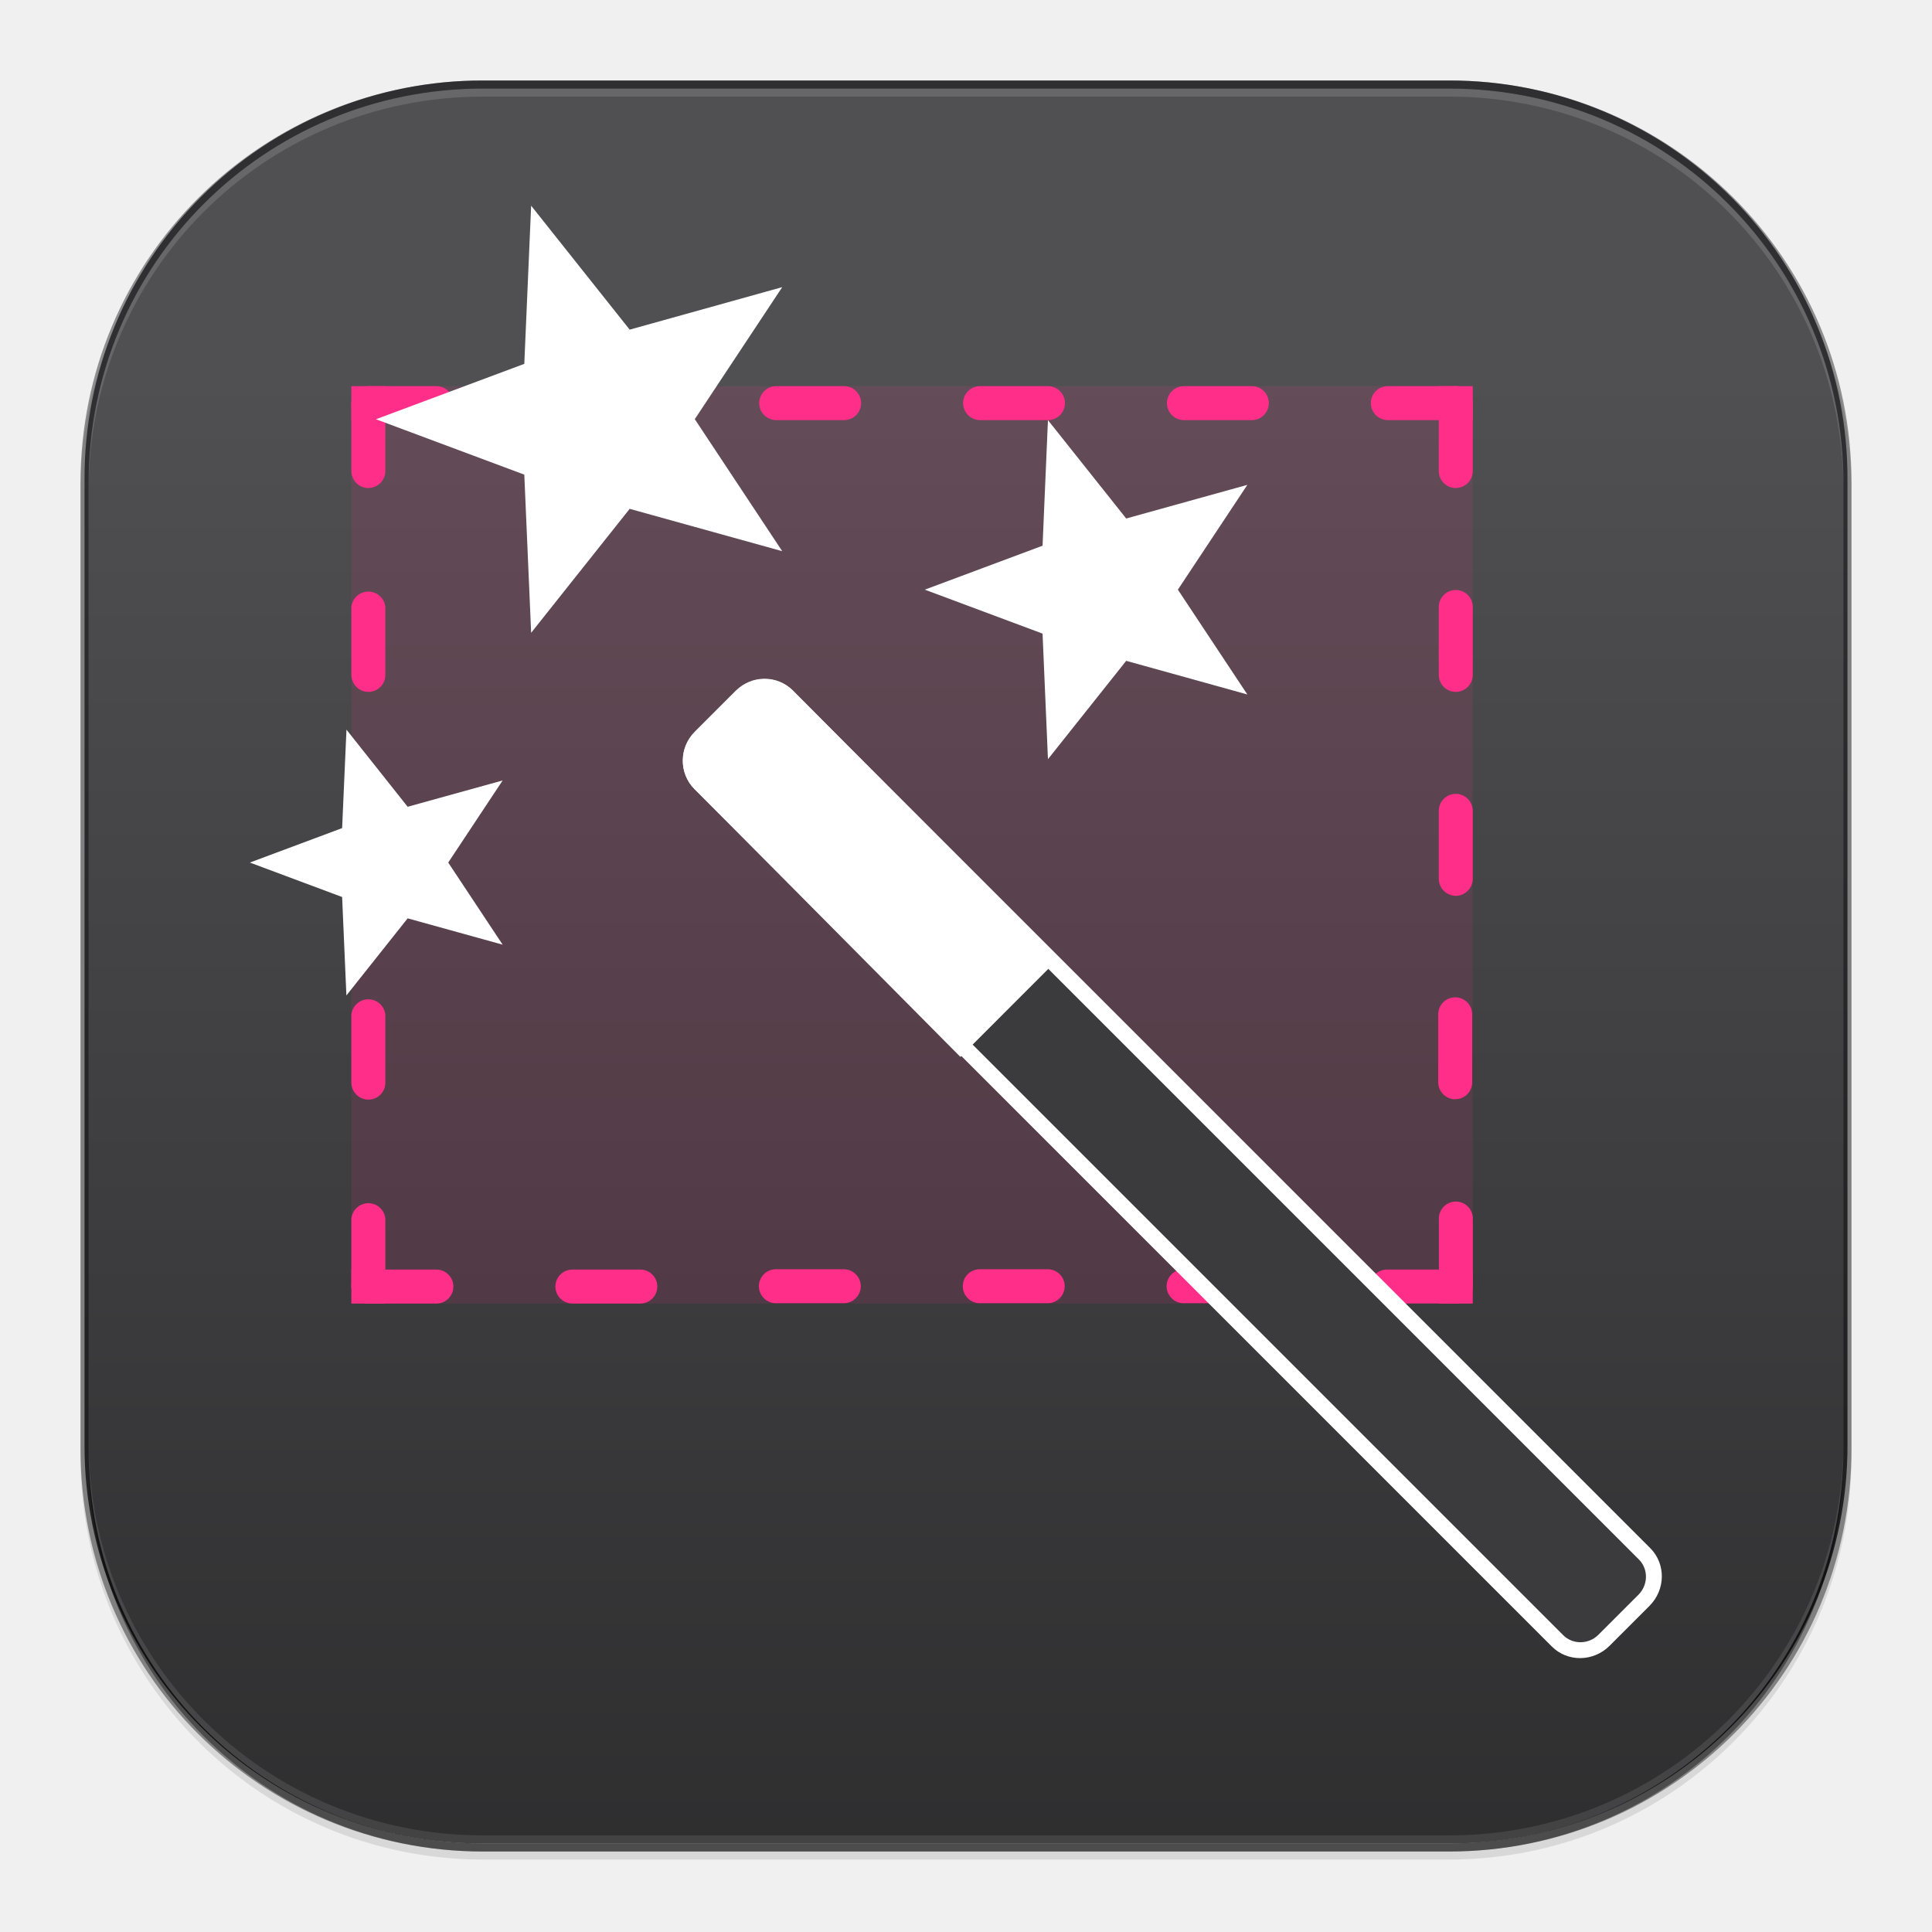
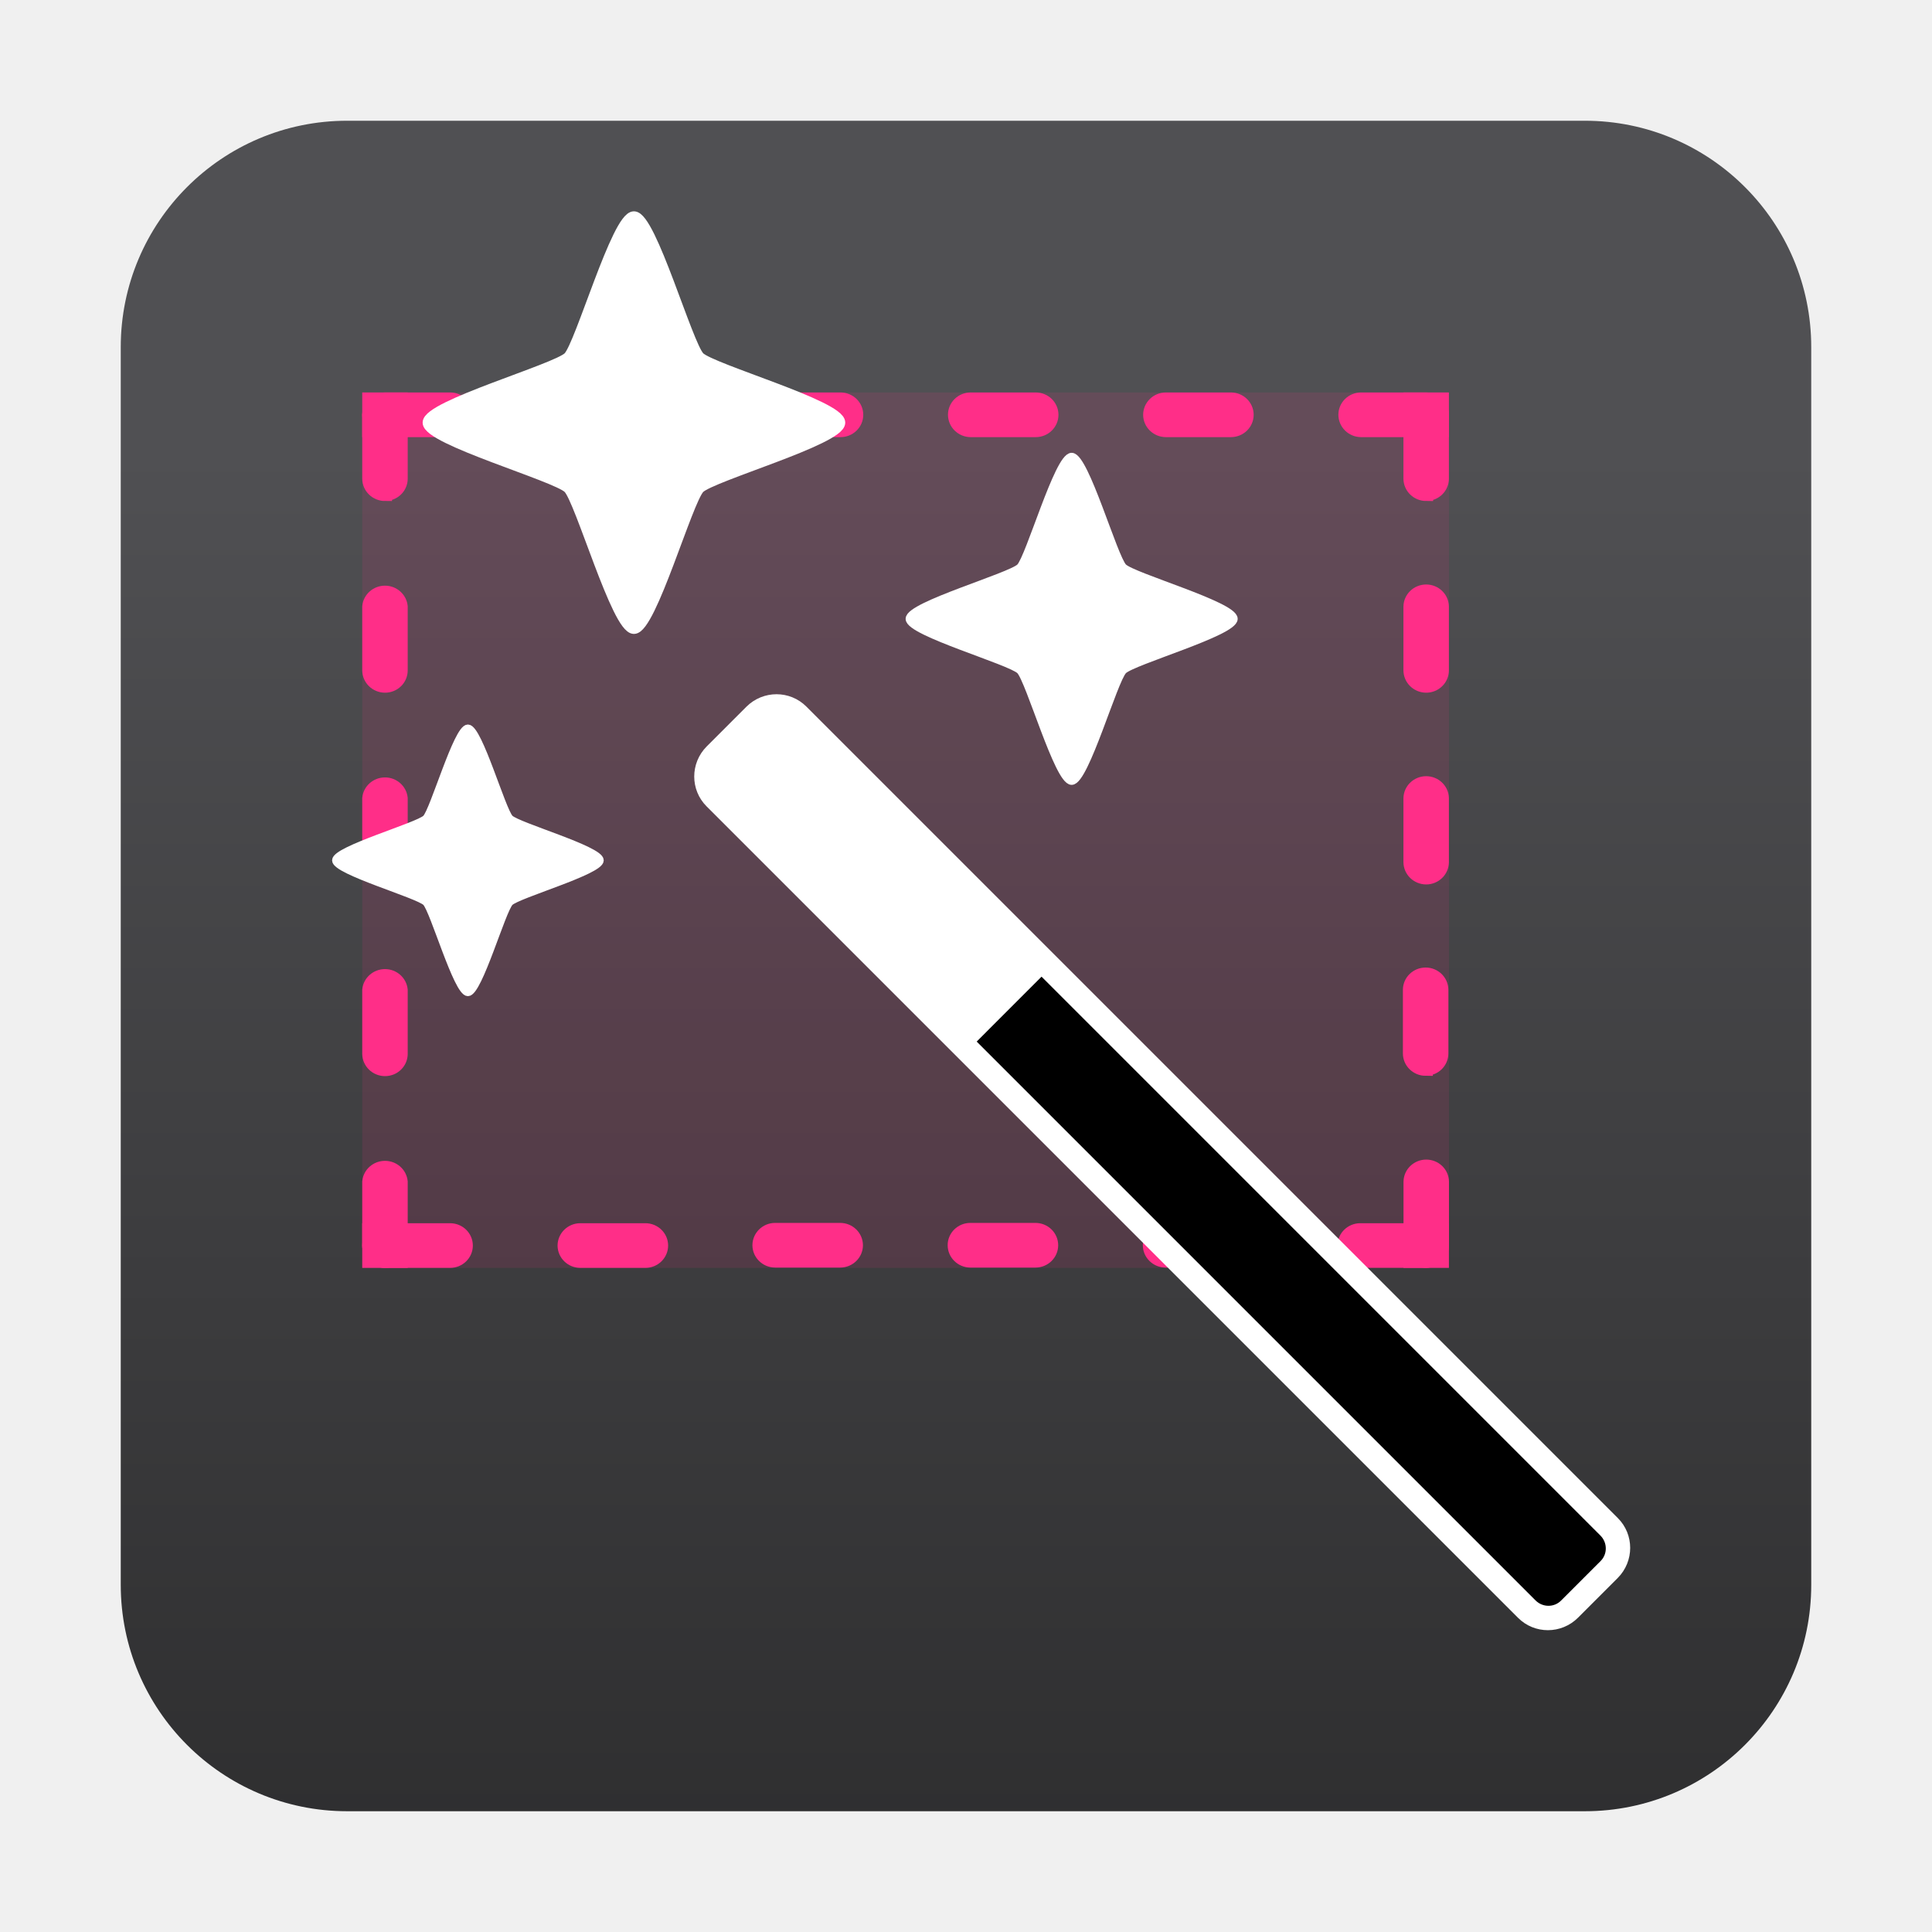
- <svg xmlns="http://www.w3.org/2000/svg" xmlns:xlink="http://www.w3.org/1999/xlink" xml:space="preserve" width="240" height="240" viewBox="0 0 240 240">
-   <defs>
+ <svg xmlns="http://www.w3.org/2000/svg" xmlns:xlink="http://www.w3.org/1999/xlink" width="128" height="128" viewBox="0 0 33.867 33.867" version="1.1" id="svg1" xml:space="preserve">
+   <defs id="defs1">
+     <linearGradient id="linearGradient6">
+       <stop style="stop-color:#282829;stop-opacity:1;" offset="0" id="stop6" />
+       <stop style="stop-color:#505053;stop-opacity:1;" offset="1" id="stop7" />
+     </linearGradient>
    <linearGradient id="a">
-       <stop offset="0" style="stop-color:#282829;stop-opacity:1" />
-       <stop offset="1" style="stop-color:#505053;stop-opacity:1" />
+       <stop offset="0" style="stop-color:#282829;stop-opacity:1" id="stop1" />
+       <stop offset="1" style="stop-color:#505053;stop-opacity:1" id="stop2" />
    </linearGradient>
-     <linearGradient xlink:href="#a" id="b" x1="35" x2="253" y1="156" y2="156" gradientTransform="rotate(-90 143.75 155.75)" gradientUnits="userSpaceOnUse" />
+     <linearGradient xlink:href="#a" id="b" x1="35" x2="253" y1="156" y2="156" gradientTransform="rotate(-90,143.75,155.75)" gradientUnits="userSpaceOnUse" />
+     <linearGradient xlink:href="#linearGradient6" id="linearGradient7" x1="144.49" y1="266.848" x2="144.49" y2="53.568" gradientUnits="userSpaceOnUse" gradientTransform="matrix(1.009615,0,0,1.009615,-0.1069092,-0.1039282)" />
  </defs>
-   <g style="display:inline">
-     <rect width="220" height="220" x="34" y="47" rx="50" ry="50" style="color:#bebebe;display:inline;overflow:visible;visibility:visible;opacity:.1;fill:#000;fill-opacity:1;fill-rule:nonzero;stroke:none;stroke-width:0;marker:none;enable-background:accumulate" transform="translate(-24 -36)" />
+   <g id="layer1" transform="translate(-32.27917,-138.6417)" style="display:inline">
+     <g id="g2" style="display:none">
+       <circle cx="49.213" cy="155.575" r="15.744" id="circle2892" style="display:inline;opacity:0.2;fill:none;fill-opacity:1;stroke:currentColor;stroke-width:0.262;stroke-linecap:butt;stroke-linejoin:miter;stroke-miterlimit:4;stroke-dasharray:none;stroke-dashoffset:0;stroke-opacity:1;marker:none;marker-start:none;marker-mid:none;marker-end:none;paint-order:normal;enable-background:new" />
+       <rect ry="2.097" rx="2.097" y="141.948" x="35.585" height="27.255" width="27.255" id="rect2896" style="display:inline;opacity:0.2;fill:none;fill-opacity:1;stroke:currentColor;stroke-width:0.262;stroke-linecap:butt;stroke-linejoin:miter;stroke-miterlimit:4;stroke-dasharray:none;stroke-dashoffset:0;stroke-opacity:1;marker:none;marker-start:none;marker-mid:none;marker-end:none;paint-order:normal;enable-background:new" />
+     </g>
+     <g id="g1" transform="matrix(0.1344459,0,0,0.1344459,32.901,139.3052)" style="display:inline;opacity:1">
+       <g style="display:inline" id="g3">
+         <rect ry="29.519" rx="29.519" y="10.808" x="11.119" height="220.411" width="220.411" id="rect2896-3" style="display:inline;opacity:1;fill:url(#linearGradient7);fill-opacity:1;stroke:none;stroke-width:2.118;stroke-linecap:butt;stroke-linejoin:miter;stroke-miterlimit:4;stroke-dasharray:none;stroke-dashoffset:0;stroke-opacity:1;marker:none;marker-start:none;marker-mid:none;marker-end:none;paint-order:normal;enable-background:new" />
+       </g>
+       <g id="g4" style="display:inline" transform="matrix(1.00949,0,0,0.9922417,-0.9282199,-0.8309461)">
+         <rect width="140.361" height="115.034" x="43.125" y="47.431" style="fill:#ff2e88;fill-opacity:0.115;stroke-width:4.257" id="rect6" />
+         <g id="g21" style="display:inline">
+           <path d="m 54.463,52.469 h -8.392 a 2.111,2.109 0 0 1 -2.111,-2.099 c 0,-1.154 0.946,-2.099 2.111,-2.099 h 8.402 a 2.101,2.099 0 0 1 0,4.198 z m 25.217,0 H 71.288 a 2.111,2.109 0 0 1 -2.101,-2.099 c 0,-1.154 0.946,-2.099 2.101,-2.099 h 8.402 a 2.101,2.099 0 0 1 0.01,4.198 z M 54.463,161.631 h -8.392 a 2.111,2.109 0 0 1 -2.111,-2.089 c 0,-1.164 0.946,-2.109 2.111,-2.109 h 8.402 a 2.101,2.099 0 0 1 0,4.198 z m 25.217,0 H 71.288 a 2.111,2.109 0 0 1 -2.101,-2.089 c 0,-1.164 0.946,-2.109 2.101,-2.109 h 8.402 a 2.101,2.099 0 0 1 0.01,4.198 z M 104.898,52.469 H 96.495 A 2.111,2.109 0 0 1 94.395,50.37 c 0,-1.154 0.946,-2.099 2.091,-2.099 h 8.412 a 2.101,2.099 0 0 1 0,4.198 z m 25.207,0 h -8.402 a 2.111,2.109 0 0 1 -2.091,-2.099 2.091,2.089 0 0 1 2.091,-2.099 h 8.402 a 2.101,2.099 0 0 1 0.01,4.198 z m 25.217,0 h -8.402 a 2.111,2.109 0 0 1 -2.101,-2.099 c 0,-1.154 0.946,-2.099 2.091,-2.099 h 8.412 a 2.101,2.099 0 0 1 0,4.198 z m 25.217,0 h -8.412 a 2.111,2.109 0 0 1 -2.091,-2.099 2.091,2.089 0 0 1 2.091,-2.099 h 8.412 a 2.101,2.099 0 0 1 0,4.198 z M 46.071,86.051 a 2.111,2.109 0 0 1 -2.111,-2.089 v -8.406 a 2.111,2.109 0 0 1 4.201,0 v 8.396 a 2.091,2.089 0 0 1 -2.091,2.099 z" style="fill:#ff2e88;fill-opacity:1;stroke:#ff2e88;stroke-width:1.671;stroke-dasharray:none;stroke-opacity:1" id="path9" />
+           <path d="m 46.071,60.864 a 2.111,2.109 0 0 1 -2.111,-2.099 v -8.396 a 2.111,2.109 0 0 1 4.201,0 v 8.396 a 2.091,2.089 0 0 1 -2.091,2.089 z m 0,75.57 a 2.111,2.109 0 0 1 -2.111,-2.089 v -8.405 a 2.111,2.109 0 0 1 4.201,0 v 8.405 a 2.091,2.089 0 0 1 -2.091,2.089 z m 0,25.197 a 2.111,2.109 0 0 1 -2.111,-2.089 v -8.406 a 2.111,2.109 0 0 1 4.201,0 v 8.396 a 2.091,2.089 0 0 1 -2.091,2.099 z m 0,-50.383 a 2.111,2.109 0 0 1 -2.111,-2.099 v -8.396 a 2.111,2.109 0 0 1 4.201,0 v 8.396 a 2.091,2.089 0 0 1 -2.091,2.099 z M 180.539,86.051 a 2.111,2.109 0 0 1 -2.101,-2.089 v -8.406 a 2.101,2.099 0 0 1 4.201,0 v 8.396 c 0,1.164 -0.946,2.099 -2.101,2.099 z m 0,-25.187 a 2.111,2.109 0 0 1 -2.101,-2.099 v -8.396 a 2.101,2.099 0 0 1 4.201,-0.01 v 8.406 a 2.091,2.089 0 0 1 -2.101,2.089 z m 0,50.383 a 2.111,2.109 0 0 1 -2.101,-2.099 v -8.396 a 2.101,2.099 0 0 1 4.201,-0.01 v 8.406 c 0,1.154 -0.946,2.099 -2.101,2.099 z" style="fill:#ff2e88;fill-opacity:1;stroke:#ff2e88;stroke-width:1.671;stroke-dasharray:none;stroke-opacity:1" id="path15" />
+           <rect width="4.201" height="4.198" x="43.96" y="48.271" style="fill:#ff2e88;fill-opacity:1;stroke:#ff2e88;stroke-width:1.671;stroke-dasharray:none;stroke-opacity:1" id="rect15" />
+           <rect width="4.201" height="4.198" x="178.438" y="48.271" style="fill:#ff2e88;fill-opacity:1;stroke:#ff2e88;stroke-width:1.671;stroke-dasharray:none;stroke-opacity:1" id="rect16" />
+           <rect width="4.201" height="4.198" x="43.96" y="157.433" style="fill:#ff2e88;fill-opacity:1;stroke:#ff2e88;stroke-width:1.671;stroke-dasharray:none;stroke-opacity:1" id="rect17" />
+           <path d="m 178.448,159.522 v -8.396 a 2.101,2.099 0 0 1 4.201,0 v 8.396 c 0,1.154 -0.946,2.099 -2.101,2.099 a 2.111,2.109 0 0 1 -2.101,-2.089 z" style="fill:#ff2e88;fill-opacity:1;stroke:#ff2e88;stroke-width:1.671;stroke-dasharray:none;stroke-opacity:1" id="path17" />
+           <path d="m 169.927,159.522 c 0,-1.154 0.946,-2.089 2.101,-2.089 h 8.412 a 2.096,2.094 0 0 1 0,4.188 h -8.412 a 2.111,2.109 0 0 1 -2.091,-2.089 z" style="fill:#ff2e88;fill-opacity:1;stroke:#ff2e88;stroke-width:1.671;stroke-dasharray:none;stroke-opacity:1" id="path20" />
+           <rect width="4.198" height="4.201" x="157.433" y="-182.64" style="fill:#ff2e88;fill-opacity:1;stroke:#ff2e88;stroke-width:1.671;stroke-dasharray:none;stroke-opacity:1" transform="rotate(90)" id="rect20" />
+           <path d="m 180.469,136.394 a 2.111,2.109 0 0 1 -2.101,-2.099 v -8.406 a 2.101,2.099 0 0 1 4.201,0 v 8.406 a 2.091,2.089 0 0 1 -2.101,2.089 z m -75.612,25.197 h -8.402 a 2.111,2.109 0 0 1 -2.101,-2.099 c 0,-1.154 0.946,-2.099 2.091,-2.099 h 8.412 c 1.155,0 2.101,0.945 2.101,2.099 0,1.154 -0.946,2.099 -2.101,2.099 z m 25.217,0 h -8.412 a 2.111,2.109 0 0 1 -2.091,-2.099 2.091,2.089 0 0 1 2.091,-2.099 h 8.412 a 2.101,2.099 0 0 1 0,4.198 z m 25.207,0 h -8.402 a 2.111,2.109 0 0 1 -2.101,-2.099 c 0,-1.154 0.946,-2.099 2.091,-2.099 h 8.412 a 2.101,2.099 0 0 1 0.01,4.198 z" style="fill:#ff2e88;fill-opacity:1;stroke:#ff2e88;stroke-width:1.671;stroke-dasharray:none;stroke-opacity:1" id="path21" />
+         </g>
+       </g>
+       <g style="display:inline;opacity:1;stroke-width:1.007" id="g14" transform="matrix(0.9926056,0,0,0.992608,2.351052,2.499368)">
+         <rect width="2.33" height="24.77" x="17.67" y="4.07" rx="0.604" ry="0.619" style="display:inline;opacity:1;fill:#000000;fill-opacity:1;stroke:#ffffff;stroke-width:0.494;stroke-linejoin:round;stroke-miterlimit:4;stroke-dasharray:none;stroke-opacity:1" transform="matrix(4.64088,-4.64088,4.53007,4.53007,-16.32,158.04)" id="rect21" />
+         <path d="m 86.97,91.62 5.15,-5.15 a 4,4 0 0 1 5.67,0 l 21.35,21.35 -10.81,10.82 -21.36,-21.36 a 4,4 0 0 1 0,-5.66 z" style="color:#000000;font-style:normal;font-variant:normal;font-weight:400;font-stretch:normal;font-size:medium;line-height:normal;font-family:sans-serif;font-variant-ligatures:normal;font-variant-position:normal;font-variant-caps:normal;font-variant-numeric:normal;font-variant-alternates:normal;font-variant-east-asian:normal;font-feature-settings:normal;font-variation-settings:normal;text-indent:0;text-align:start;text-decoration:none;text-decoration-line:none;text-decoration-style:solid;text-decoration-color:#000000;letter-spacing:normal;word-spacing:normal;text-transform:none;writing-mode:lr-tb;direction:ltr;text-orientation:mixed;dominant-baseline:auto;baseline-shift:baseline;text-anchor:start;white-space:normal;shape-padding:0;shape-margin:0;inline-size:0;clip-rule:nonzero;display:inline;overflow:visible;visibility:visible;isolation:auto;mix-blend-mode:normal;color-interpolation:sRGB;color-interpolation-filters:linearRGB;solid-color:#000000;solid-opacity:1;vector-effect:none;fill:#ffffff;fill-opacity:1;fill-rule:nonzero;stroke:none;stroke-width:1.984;stroke-linecap:butt;stroke-linejoin:round;stroke-miterlimit:4;stroke-dasharray:none;stroke-dashoffset:0;stroke-opacity:1;color-rendering:auto;image-rendering:auto;shape-rendering:auto;text-rendering:auto;enable-background:accumulate;stop-color:#000000;stop-opacity:1" id="path13" />
+         <path d="m 86.29,90.93 a 5,5 0 0 0 -0.03,7.06 l 33.04,33.3 12.22,-12.23 -33.03,-33.3 a 5,5 0 0 0 -7.05,0.02 z m 1.37,1.37 5.15,-5.15 a 3,3 0 0 1 4.28,0.02 c -6.82,5.18 -4.2,2.91 -9.41,9.41 A 3,3 0 0 1 87.66,92.3 Z" style="color:#000000;font-style:normal;font-variant:normal;font-weight:400;font-stretch:normal;font-size:medium;line-height:normal;font-family:sans-serif;font-variant-ligatures:normal;font-variant-position:normal;font-variant-caps:normal;font-variant-numeric:normal;font-variant-alternates:normal;font-variant-east-asian:normal;font-feature-settings:normal;font-variation-settings:normal;text-indent:0;text-align:start;text-decoration:none;text-decoration-line:none;text-decoration-style:solid;text-decoration-color:#000000;letter-spacing:normal;word-spacing:normal;text-transform:none;writing-mode:lr-tb;direction:ltr;text-orientation:mixed;dominant-baseline:auto;baseline-shift:baseline;text-anchor:start;white-space:normal;shape-padding:0;shape-margin:0;inline-size:0;clip-rule:nonzero;display:inline;overflow:visible;visibility:visible;isolation:auto;mix-blend-mode:normal;color-interpolation:sRGB;color-interpolation-filters:linearRGB;solid-color:#000000;solid-opacity:1;vector-effect:none;fill:#ffffff;fill-opacity:1;fill-rule:nonzero;stroke:none;stroke-width:1.007;stroke-linecap:butt;stroke-linejoin:round;stroke-miterlimit:4;stroke-dasharray:none;stroke-dashoffset:0;stroke-opacity:1;color-rendering:auto;image-rendering:auto;shape-rendering:auto;text-rendering:auto;enable-background:accumulate;stop-color:#000000;stop-opacity:1" id="path14" />
+       </g>
+       <g id="g10" style="display:inline;opacity:1;fill:#ffffff" transform="matrix(8.010083,0,0,8.010083,-273.1628,-1134.682)">
+         <path style="display:inline;fill:#ffffff;fill-rule:evenodd;stroke:#ffffff;stroke-width:0.518" id="path18" d="m 37.012,168.435 c -0.917,0 -2.877,-6.905 -3.525,-7.554 -0.648,-0.648 -7.554,-2.608 -7.554,-3.525 0,-0.917 6.905,-2.877 7.554,-3.525 0.648,-0.648 2.608,-7.554 3.525,-7.554 0.917,0 2.877,6.905 3.525,7.554 0.648,0.648 7.554,2.608 7.554,3.525 0,0.917 -6.905,2.877 -7.554,3.525 -0.648,0.648 -2.608,7.554 -3.525,7.554 z" transform="matrix(0.2383572,0,0,0.2383572,42.14659,113.6067)" />
+         <path style="display:inline;fill:#ffffff;fill-rule:evenodd;stroke:#ffffff;stroke-width:0.572" id="path19" d="m 37.012,168.435 c -0.917,0 -2.877,-6.905 -3.525,-7.554 -0.648,-0.648 -7.554,-2.608 -7.554,-3.525 0,-0.917 6.905,-2.877 7.554,-3.525 0.648,-0.648 2.608,-7.554 3.525,-7.554 0.917,0 2.877,6.905 3.525,7.554 0.648,0.648 7.554,2.608 7.554,3.525 0,0.917 -6.905,2.877 -7.554,3.525 -0.648,0.648 -2.608,7.554 -3.525,7.554 z" transform="matrix(0.1945508,0,0,0.1945508,33.94055,124.4309)" />
+         <path style="display:inline;fill:#ffffff;fill-rule:evenodd;stroke:#ffffff;stroke-width:0.572" id="path6" d="m 37.012,168.435 c -0.917,0 -2.877,-6.905 -3.525,-7.554 -0.648,-0.648 -7.554,-2.608 -7.554,-3.525 0,-0.917 6.905,-2.877 7.554,-3.525 0.648,-0.648 2.608,-7.554 3.525,-7.554 0.917,0 2.877,6.905 3.525,7.554 0.648,0.648 7.554,2.608 7.554,3.525 0,0.917 -6.905,2.877 -7.554,3.525 -0.648,0.648 -2.608,7.554 -3.525,7.554 z" transform="matrix(0.3026458,0,0,0.3026458,32.64231,100.2966)" />
+       </g>
+     </g>
  </g>
-   <g style="display:inline">
-     <path d="M60 10a49.38 49.38 0 0 0-49.5 49.5v120A49.38 49.38 0 0 0 60 229h120a49.38 49.38 0 0 0 49.5-49.5v-120A49.38 49.38 0 0 0 180 10Z" style="color:#bebebe;display:inline;enable-background:accumulate;fill:url(#b);fill-opacity:1;fill-rule:nonzero;marker:none;overflow:visible;stroke:none;stroke-width:2;visibility:visible" />
-   </g>
-   <g style="display:inline">
-     <path d="M60 11c-27.16 0-49 21.84-49 49v1c0-27.16 21.84-49 49-49h120c27.16 0 49 21.84 49 49v-1c0-27.16-21.84-49-49-49Z" style="color:#bebebe;display:inline;enable-background:accumulate;fill:#fff;fill-opacity:1;fill-rule:nonzero;marker:none;opacity:.13;overflow:visible;stroke:none;stroke-width:0;visibility:visible" />
-     <path d="M180 230c27.16 0 49-21.84 49-49v-1c0 27.16-21.84 49-49 49H60c-27.16 0-49-21.84-49-49v1c0 27.16 21.84 49 49 49Z" style="color:#bebebe;display:inline;enable-background:accumulate;fill:#000;fill-opacity:1;fill-rule:nonzero;marker:none;opacity:.41;overflow:visible;stroke:none;stroke-width:0;visibility:visible" />
-     <path d="M60 229c-27.16 0-49-21.84-49-49v-1c0 27.16 21.84 49 49 49h120c27.16 0 49-21.84 49-49v1c0 27.16-21.84 49-49 49Z" style="color:#bebebe;display:inline;enable-background:accumulate;fill:#fff;fill-opacity:1;fill-rule:nonzero;marker:none;opacity:.1;overflow:visible;stroke:none;stroke-width:0;visibility:visible" />
-   </g>
-   <g style="display:inline">
-     <path d="M60 10c-27.7 0-50 22.3-50 50v120c0 27.7 22.3 50 50 50h120c27.7 0 50-22.3 50-50V60c0-27.7-22.3-50-50-50Zm0 1h120c27.16 0 49 21.84 49 49v120c0 27.16-21.84 49-49 49H60c-27.16 0-49-21.84-49-49V60c0-27.16 21.84-49 49-49Z" style="color:#bebebe;display:inline;enable-background:accumulate;fill:#000;fill-opacity:1;fill-rule:nonzero;marker:none;opacity:.41;overflow:visible;stroke:none;stroke-width:0;visibility:visible" />
-   </g>
-   <rect width="139.29" height="113.97" x="43.65" y="47.97" style="fill:#ff2e88;fill-opacity:.115;stroke-width:4.221" />
-   <path d="M54.2 52.19h-8.43a2.12 2.12 0 0 1-2.12-2.11c0-1.16.95-2.11 2.12-2.11h8.44a2.1 2.1 0 0 1 0 4.22zm25.33 0H71.1a2.12 2.12 0 0 1-2.11-2.11c0-1.16.95-2.11 2.11-2.11h8.44a2.11 2.11 0 0 1 .01 4.22zM54.2 161.93h-8.43a2.12 2.12 0 0 1-2.12-2.1c0-1.17.95-2.12 2.12-2.12h8.44a2.1 2.1 0 0 1 0 4.22zm25.33 0H71.1a2.12 2.12 0 0 1-2.11-2.1c0-1.17.95-2.12 2.11-2.12h8.44a2.11 2.11 0 0 1 .01 4.22zm25.33-109.74h-8.44a2.12 2.12 0 0 1-2.11-2.11c0-1.16.95-2.11 2.1-2.11h8.45a2.1 2.1 0 0 1 0 4.22zm25.32 0h-8.44a2.12 2.12 0 0 1-2.1-2.11 2.1 2.1 0 0 1 2.1-2.11h8.44a2.11 2.11 0 0 1 .01 4.22zm25.33 0h-8.44a2.12 2.12 0 0 1-2.11-2.11c0-1.16.95-2.11 2.1-2.11h8.45a2.11 2.11 0 0 1 0 4.22zm25.33 0h-8.45a2.12 2.12 0 0 1-2.1-2.11 2.1 2.1 0 0 1 2.1-2.11h8.45a2.1 2.1 0 0 1 0 4.22zM45.77 85.95a2.12 2.12 0 0 1-2.12-2.1V75.4a2.12 2.12 0 0 1 4.22 0v8.44a2.1 2.1 0 0 1-2.1 2.11z" style="fill:#ff2e88;fill-opacity:1;stroke-width:4.221" />
-   <path d="M45.77 60.63a2.12 2.12 0 0 1-2.12-2.11v-8.44a2.12 2.12 0 0 1 4.22 0v8.44a2.1 2.1 0 0 1-2.1 2.1zm0 75.97a2.12 2.12 0 0 1-2.12-2.1v-8.45a2.12 2.12 0 0 1 4.22 0v8.45a2.1 2.1 0 0 1-2.1 2.1zm0 25.33a2.12 2.12 0 0 1-2.12-2.1v-8.45a2.12 2.12 0 0 1 4.22 0v8.44a2.1 2.1 0 0 1-2.1 2.11zm0-50.65a2.12 2.12 0 0 1-2.12-2.11v-8.44a2.12 2.12 0 0 1 4.22 0v8.44a2.1 2.1 0 0 1-2.1 2.11zm135.07-25.33a2.12 2.12 0 0 1-2.11-2.1V75.4a2.11 2.11 0 0 1 4.22 0v8.44c0 1.17-.95 2.11-2.11 2.11zm0-25.32a2.12 2.12 0 0 1-2.11-2.11v-8.44a2.1 2.1 0 0 1 4.22-.01v8.45a2.1 2.1 0 0 1-2.11 2.1zm0 50.65a2.12 2.12 0 0 1-2.11-2.11v-8.44a2.1 2.1 0 0 1 4.22-.01v8.45c0 1.16-.95 2.11-2.11 2.11z" style="fill:#ff2e88;fill-opacity:1;stroke-width:4.221" />
-   <rect width="4.22" height="4.22" x="43.65" y="47.97" style="fill:#ff2e88;fill-opacity:1;stroke-width:4.221" />
-   <rect width="4.22" height="4.22" x="178.73" y="47.97" style="fill:#ff2e88;fill-opacity:1;stroke-width:4.221" />
-   <rect width="4.22" height="4.22" x="43.65" y="157.71" style="fill:#ff2e88;fill-opacity:1;stroke-width:4.221" />
-   <path d="M178.74 159.81v-8.44a2.11 2.11 0 0 1 4.22 0v8.44c0 1.16-.95 2.11-2.11 2.11a2.12 2.12 0 0 1-2.11-2.1z" style="fill:#ff2e88;fill-opacity:1;stroke-width:4.221" />
-   <path d="M170.18 159.81c0-1.16.95-2.1 2.11-2.1h8.45a2.1 2.1 0 0 1 0 4.21h-8.45a2.12 2.12 0 0 1-2.1-2.1z" style="fill:#ff2e88;fill-opacity:1;stroke-width:4.221" />
-   <rect width="4.22" height="4.22" x="157.71" y="-182.95" style="fill:#ff2e88;fill-opacity:1;stroke-width:4.221" transform="rotate(90)" />
-   <path d="M180.77 136.56a2.12 2.12 0 0 1-2.11-2.11V126a2.1 2.1 0 0 1 4.22 0v8.45a2.1 2.1 0 0 1-2.11 2.1zm-75.95 25.33h-8.44a2.12 2.12 0 0 1-2.11-2.11c0-1.16.95-2.11 2.1-2.11h8.45c1.16 0 2.11.95 2.11 2.11s-.95 2.11-2.11 2.11zm25.33 0h-8.45a2.12 2.12 0 0 1-2.1-2.11 2.1 2.1 0 0 1 2.1-2.11h8.45a2.1 2.1 0 0 1 0 4.22zm25.32 0h-8.44a2.12 2.12 0 0 1-2.11-2.11c0-1.16.95-2.11 2.1-2.11h8.45a2.11 2.11 0 0 1 .01 4.22z" style="fill:#ff2e88;fill-opacity:1;stroke-width:4.221" />
-   <rect width="2.33" height="24.77" x="17.67" y="4.07" rx=".63" ry=".63" style="fill:#3b3b3d;fill-opacity:1;stroke:#fff;stroke-width:.304;stroke-linejoin:round;stroke-miterlimit:4;stroke-dasharray:none;stroke-opacity:1" transform="matrix(4.64088 -4.64088 4.53007 4.53007 -16.32 158.04)" />
-   <g style="opacity:1">
-     <path d="m86.97 91.62 5.15-5.15a4 4 0 0 1 5.67 0l21.35 21.35-10.81 10.82-21.36-21.36a4 4 0 0 1 0-5.66Z" style="baseline-shift:baseline;clip-rule:nonzero;color:#000;color-interpolation:sRGB;color-interpolation-filters:linearRGB;color-rendering:auto;direction:ltr;display:inline;dominant-baseline:auto;enable-background:accumulate;fill:#fff;fill-opacity:1;fill-rule:nonzero;font-family:sans-serif;font-feature-settings:normal;font-size:medium;font-stretch:normal;font-style:normal;font-variant:normal;font-variant-alternates:normal;font-variant-caps:normal;font-variant-east-asian:normal;font-variant-ligatures:normal;font-variant-numeric:normal;font-variant-position:normal;font-variation-settings:normal;font-weight:400;image-rendering:auto;inline-size:0;isolation:auto;letter-spacing:normal;line-height:normal;mix-blend-mode:normal;overflow:visible;shape-margin:0;shape-padding:0;shape-rendering:auto;solid-color:#000;solid-opacity:1;stop-color:#000;stop-opacity:1;stroke:none;stroke-dasharray:none;stroke-dashoffset:0;stroke-linecap:butt;stroke-linejoin:round;stroke-miterlimit:4;stroke-opacity:1;stroke-width:1.969;text-align:start;text-anchor:start;text-decoration:none;text-decoration-color:#000;text-decoration-line:none;text-decoration-style:solid;text-indent:0;text-orientation:mixed;text-rendering:auto;text-transform:none;vector-effect:none;visibility:visible;white-space:normal;word-spacing:normal;writing-mode:lr-tb" />
-     <path d="M86.29 90.93a5 5 0 0 0-.03 7.06l33.04 33.3 12.22-12.23-33.03-33.3a5 5 0 0 0-7.05.02Zm1.37 1.37 5.15-5.15a3 3 0 0 1 4.28.02c-6.82 5.18-4.2 2.91-9.41 9.41a3 3 0 0 1-.02-4.28Z" style="color:#000;font-style:normal;font-variant:normal;font-weight:400;font-stretch:normal;font-size:medium;line-height:normal;font-family:sans-serif;font-variant-ligatures:normal;font-variant-position:normal;font-variant-caps:normal;font-variant-numeric:normal;font-variant-alternates:normal;font-variant-east-asian:normal;font-feature-settings:normal;font-variation-settings:normal;text-indent:0;text-align:start;text-decoration:none;text-decoration-line:none;text-decoration-style:solid;text-decoration-color:#000;letter-spacing:normal;word-spacing:normal;text-transform:none;writing-mode:lr-tb;direction:ltr;text-orientation:mixed;dominant-baseline:auto;baseline-shift:baseline;text-anchor:start;white-space:normal;shape-padding:0;shape-margin:0;inline-size:0;clip-rule:nonzero;display:inline;overflow:visible;visibility:visible;isolation:auto;mix-blend-mode:normal;color-interpolation:sRGB;color-interpolation-filters:linearRGB;solid-color:#000;solid-opacity:1;vector-effect:none;fill:#fff;fill-opacity:1;fill-rule:nonzero;stroke:none;stroke-linecap:butt;stroke-linejoin:round;stroke-miterlimit:4;stroke-dasharray:none;stroke-dashoffset:0;stroke-opacity:1;color-rendering:auto;image-rendering:auto;shape-rendering:auto;text-rendering:auto;enable-background:accumulate;stop-color:#000;stop-opacity:1" />
-   </g>
-   <path d="m114.88 73.25 14.63 5.46.67 15.6 9.72-12.22 15.05 4.18-8.63-13.02 8.63-13.02-15.05 4.18-9.72-12.22-.67 15.6Z" style="fill:#fff;fill-opacity:1;stroke:none;stroke-dasharray:none;stroke-linejoin:round;stroke-miterlimit:4;stroke-opacity:1;stroke-width:1.824" />
-   <path d="m31.04 107.15 11.46 4.28.53 12.23 7.61-9.58 11.8 3.27-6.76-10.2 6.76-10.2-11.8 3.27-7.6-9.58-.54 12.23Z" style="fill:#fff;fill-opacity:1;stroke:none;stroke-dasharray:none;stroke-linejoin:round;stroke-miterlimit:4;stroke-opacity:1;stroke-width:1.824" />
-   <path d="m46.7 52.08 18.43 6.88.85 19.65 12.24-15.4 18.95 5.26-10.86-16.4 10.86-16.4-18.95 5.28-12.24-15.4-.85 19.65Z" style="fill:#fff;fill-opacity:1;stroke:none;stroke-dasharray:none;stroke-linejoin:round;stroke-miterlimit:4;stroke-opacity:1;stroke-width:1.824" />
</svg>
